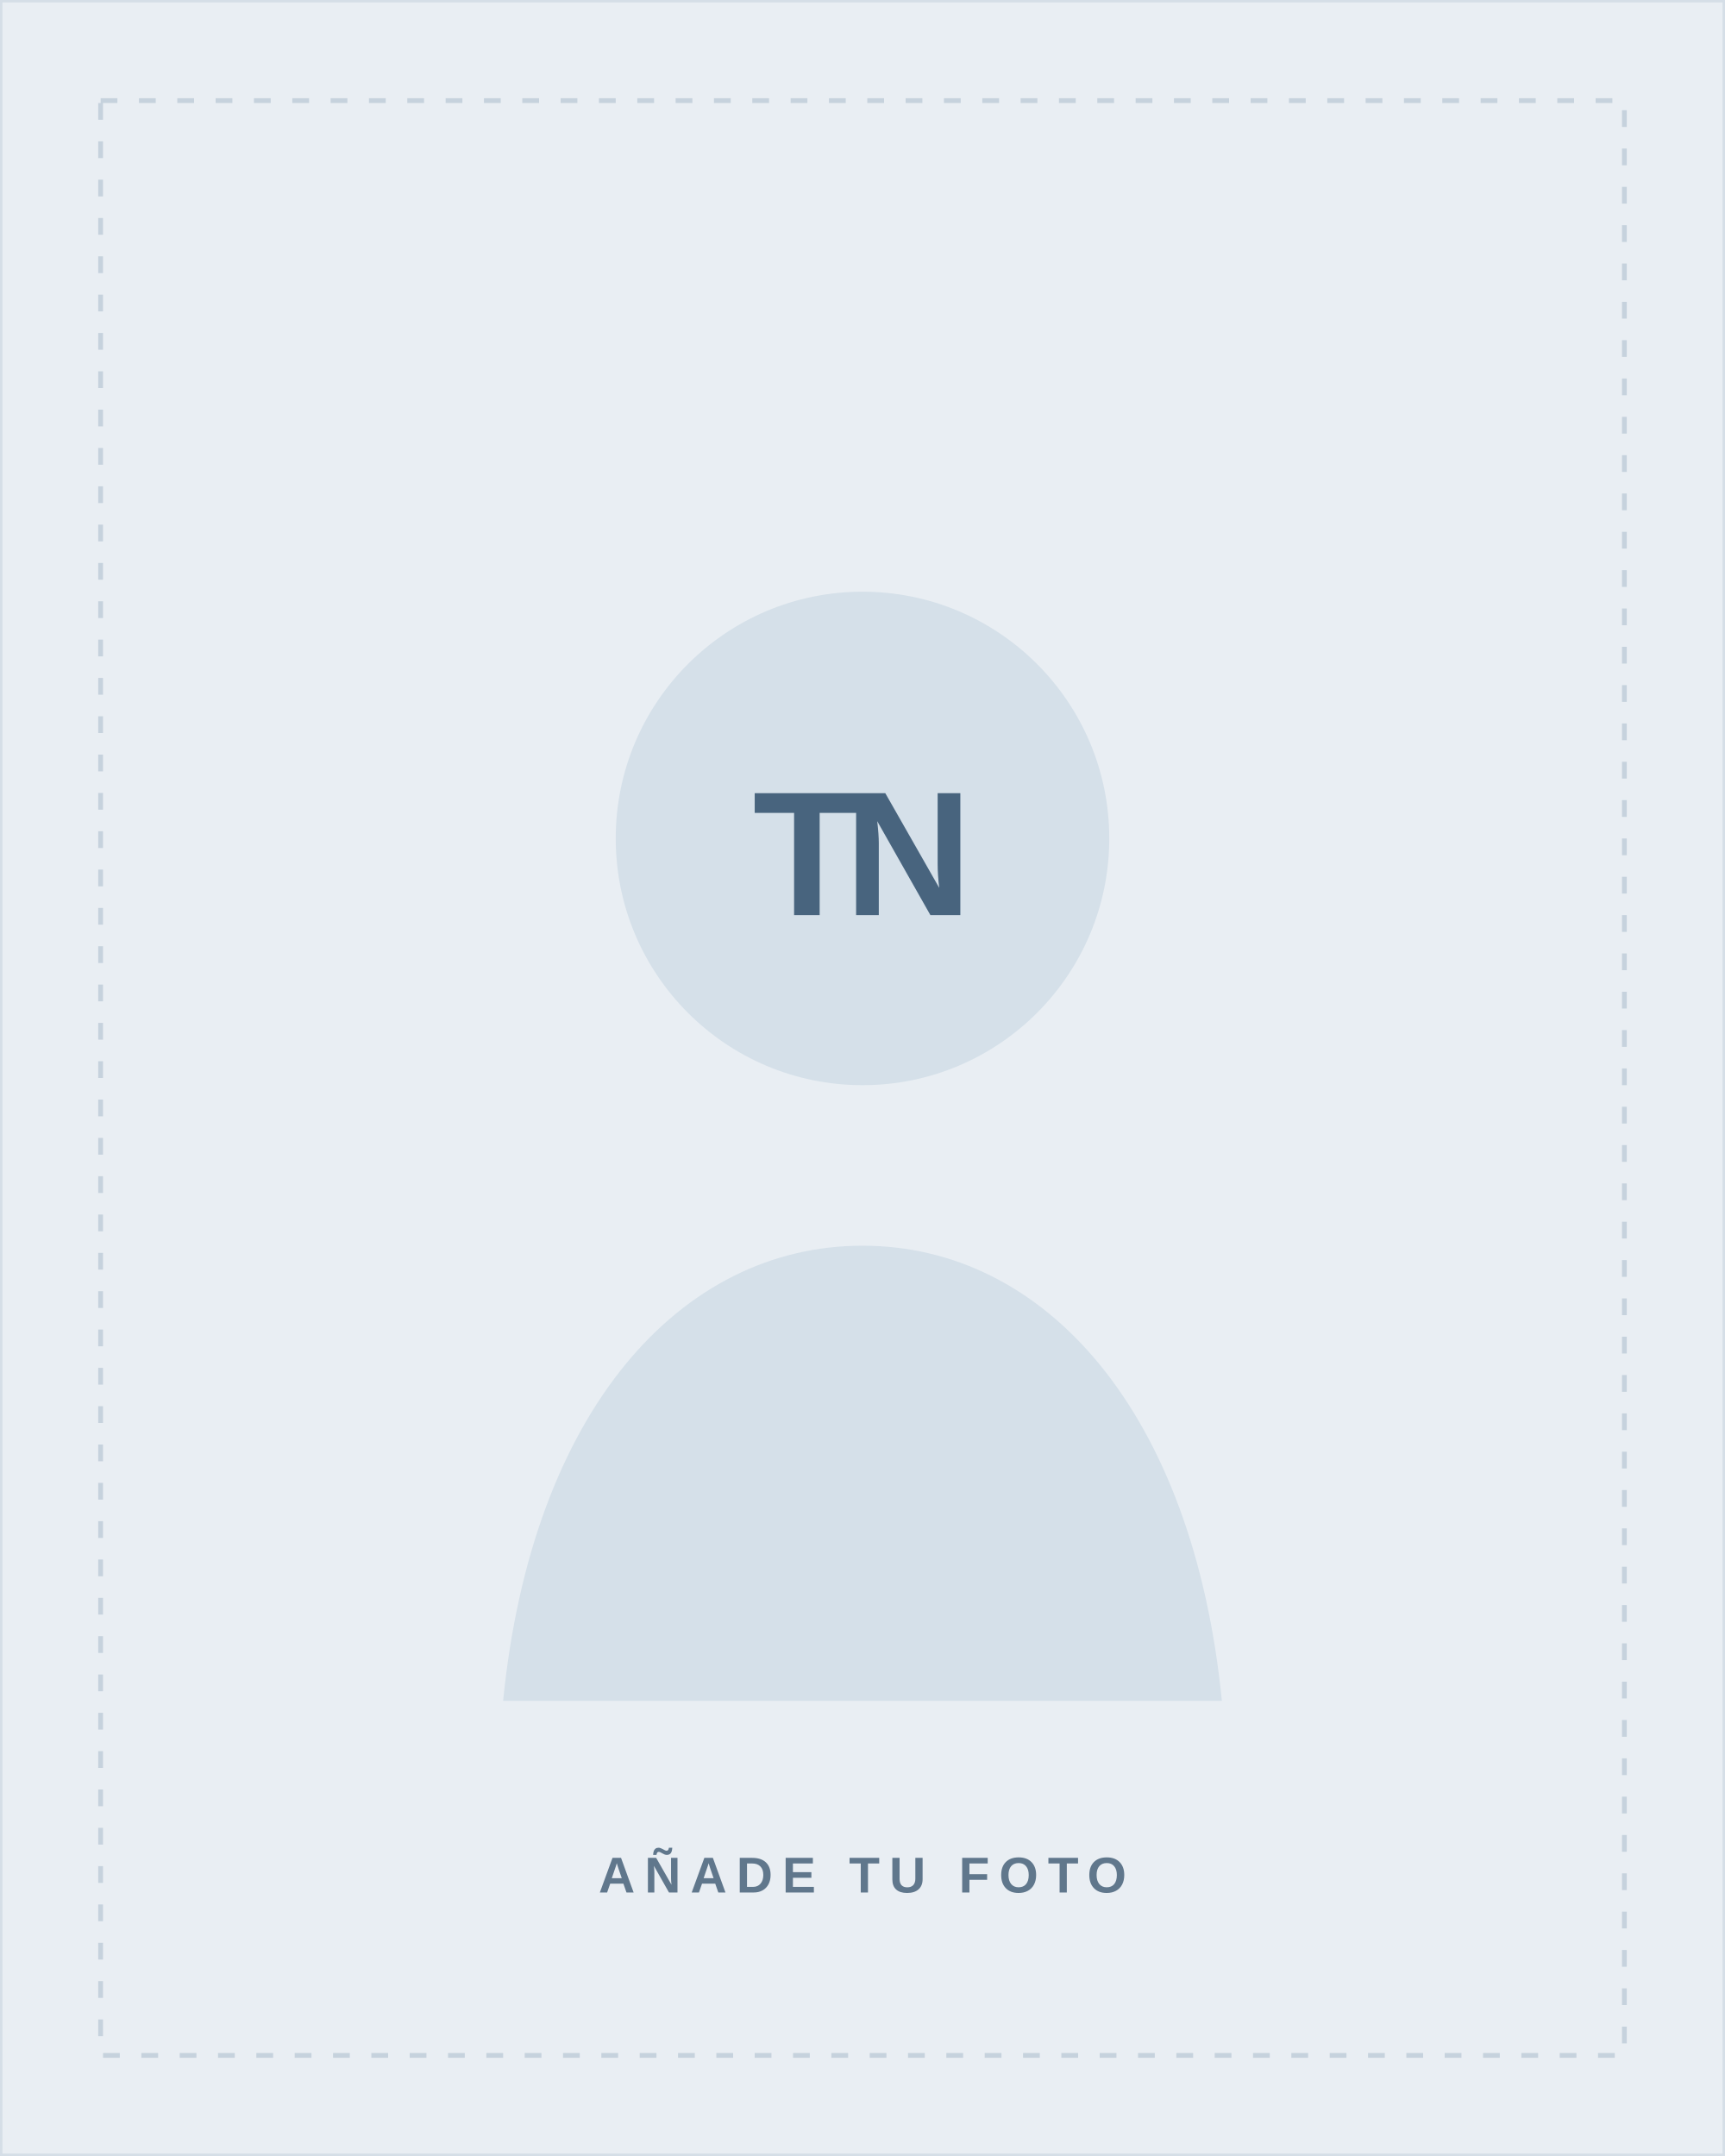
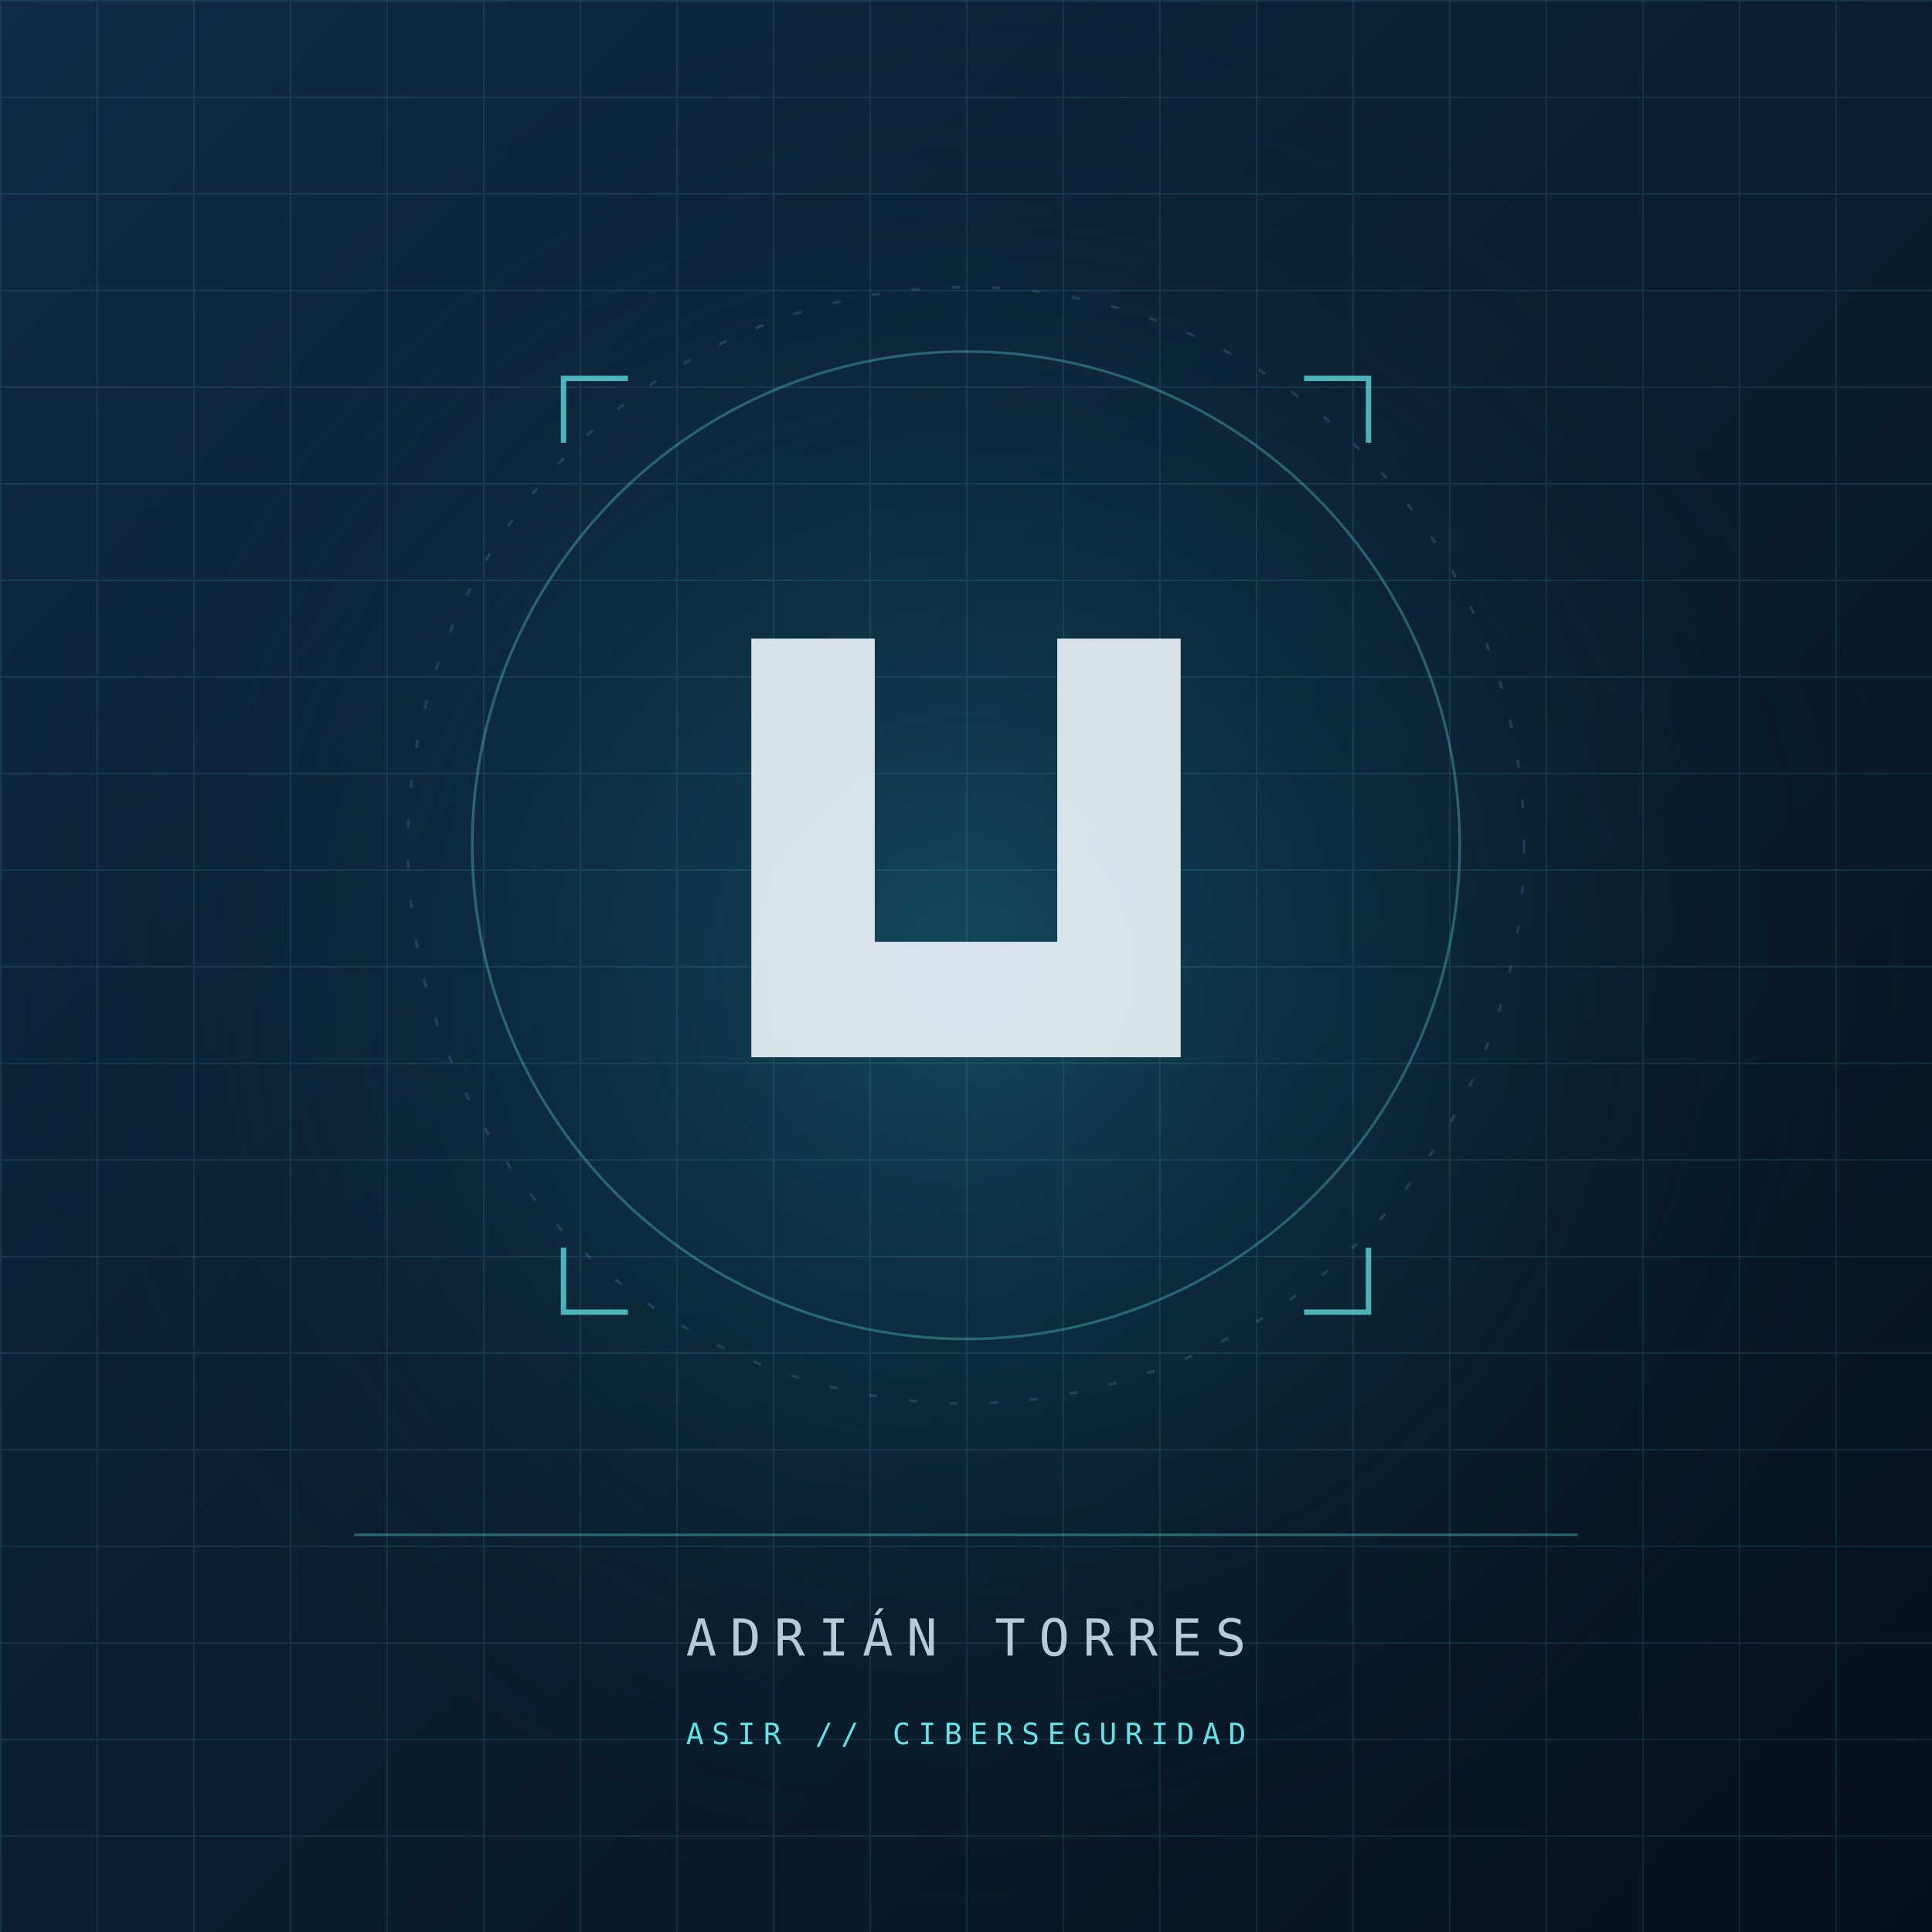
- <svg xmlns="http://www.w3.org/2000/svg" viewBox="0 0 720 900" role="img" aria-labelledby="title desc">
-   <rect width="720" height="900" fill="#e9eef3" />
-   <path d="M0 0h720v900H0z" fill="none" stroke="#d5dee7" stroke-width="2" />
-   <path d="M42 42h636v816H42z" fill="none" stroke="#c6d2dd" stroke-width="2" stroke-dasharray="7 9" />
-   <circle cx="360" cy="350" r="103" fill="#d5e0e9" />
-   <path d="M210 710c12-121 74-190 150-190s138 69 150 190H210Z" fill="#d5e0e9" />
-   <text x="360" y="382" fill="#48647e" font-family="Arial, Helvetica, sans-serif" font-size="74" font-weight="600" letter-spacing="-7" text-anchor="middle">TN</text>
-   <text x="360" y="790" fill="#60778c" font-family="Arial, Helvetica, sans-serif" font-size="21" font-weight="700" letter-spacing="4" text-anchor="middle">AÑADE TU FOTO</text>
+ <svg xmlns="http://www.w3.org/2000/svg" viewBox="0 0 720 720" role="img" aria-labelledby="title desc">
+   <defs>
+     <linearGradient id="bg" x1="0" y1="0" x2="1" y2="1">
+       <stop offset="0" stop-color="#102b42" />
+       <stop offset="1" stop-color="#07111d" />
+     </linearGradient>
+     <radialGradient id="glow">
+       <stop offset="0" stop-color="#1a8297" stop-opacity=".44" />
+       <stop offset="1" stop-color="#0b1928" stop-opacity="0" />
+     </radialGradient>
+     <pattern id="grid" width="36" height="36" patternUnits="userSpaceOnUse">
+       <path d="M36 0H0v36" fill="none" stroke="#63e3e8" stroke-opacity=".13" stroke-width="1" />
+     </pattern>
+   </defs>
+   <rect width="720" height="720" fill="url(#bg)" />
+   <rect width="720" height="720" fill="url(#glow)" />
+   <rect width="720" height="720" fill="url(#grid)" />
+   <circle cx="360" cy="315" r="184" fill="none" stroke="#63e3e8" stroke-opacity=".32" />
+   <circle cx="360" cy="315" r="208" fill="none" stroke="#82a9ff" stroke-opacity=".19" stroke-dasharray="3 12" />
+   <path d="M210 165v-24h24M510 165v-24h-24M210 465v24h24M510 465v24h-24" fill="none" stroke="#63e3e8" stroke-opacity=".75" stroke-width="2" />
+   <path d="M280 394V238h46v113h112v43H280Zm114-156h46v156h-46V238Z" fill="#edf5fb" fill-opacity=".9" />
+   <path d="M132 572h456" stroke="#63e3e8" stroke-opacity=".35" />
+   <text x="360" y="617" fill="#b8cad8" font-family="Consolas, monospace" font-size="19" letter-spacing="5" text-anchor="middle">ADRIÁN TORRES</text>
+   <text x="360" y="650" fill="#63e3e8" font-family="Consolas, monospace" font-size="11" letter-spacing="3" text-anchor="middle">ASIR // CIBERSEGURIDAD</text>
</svg>
